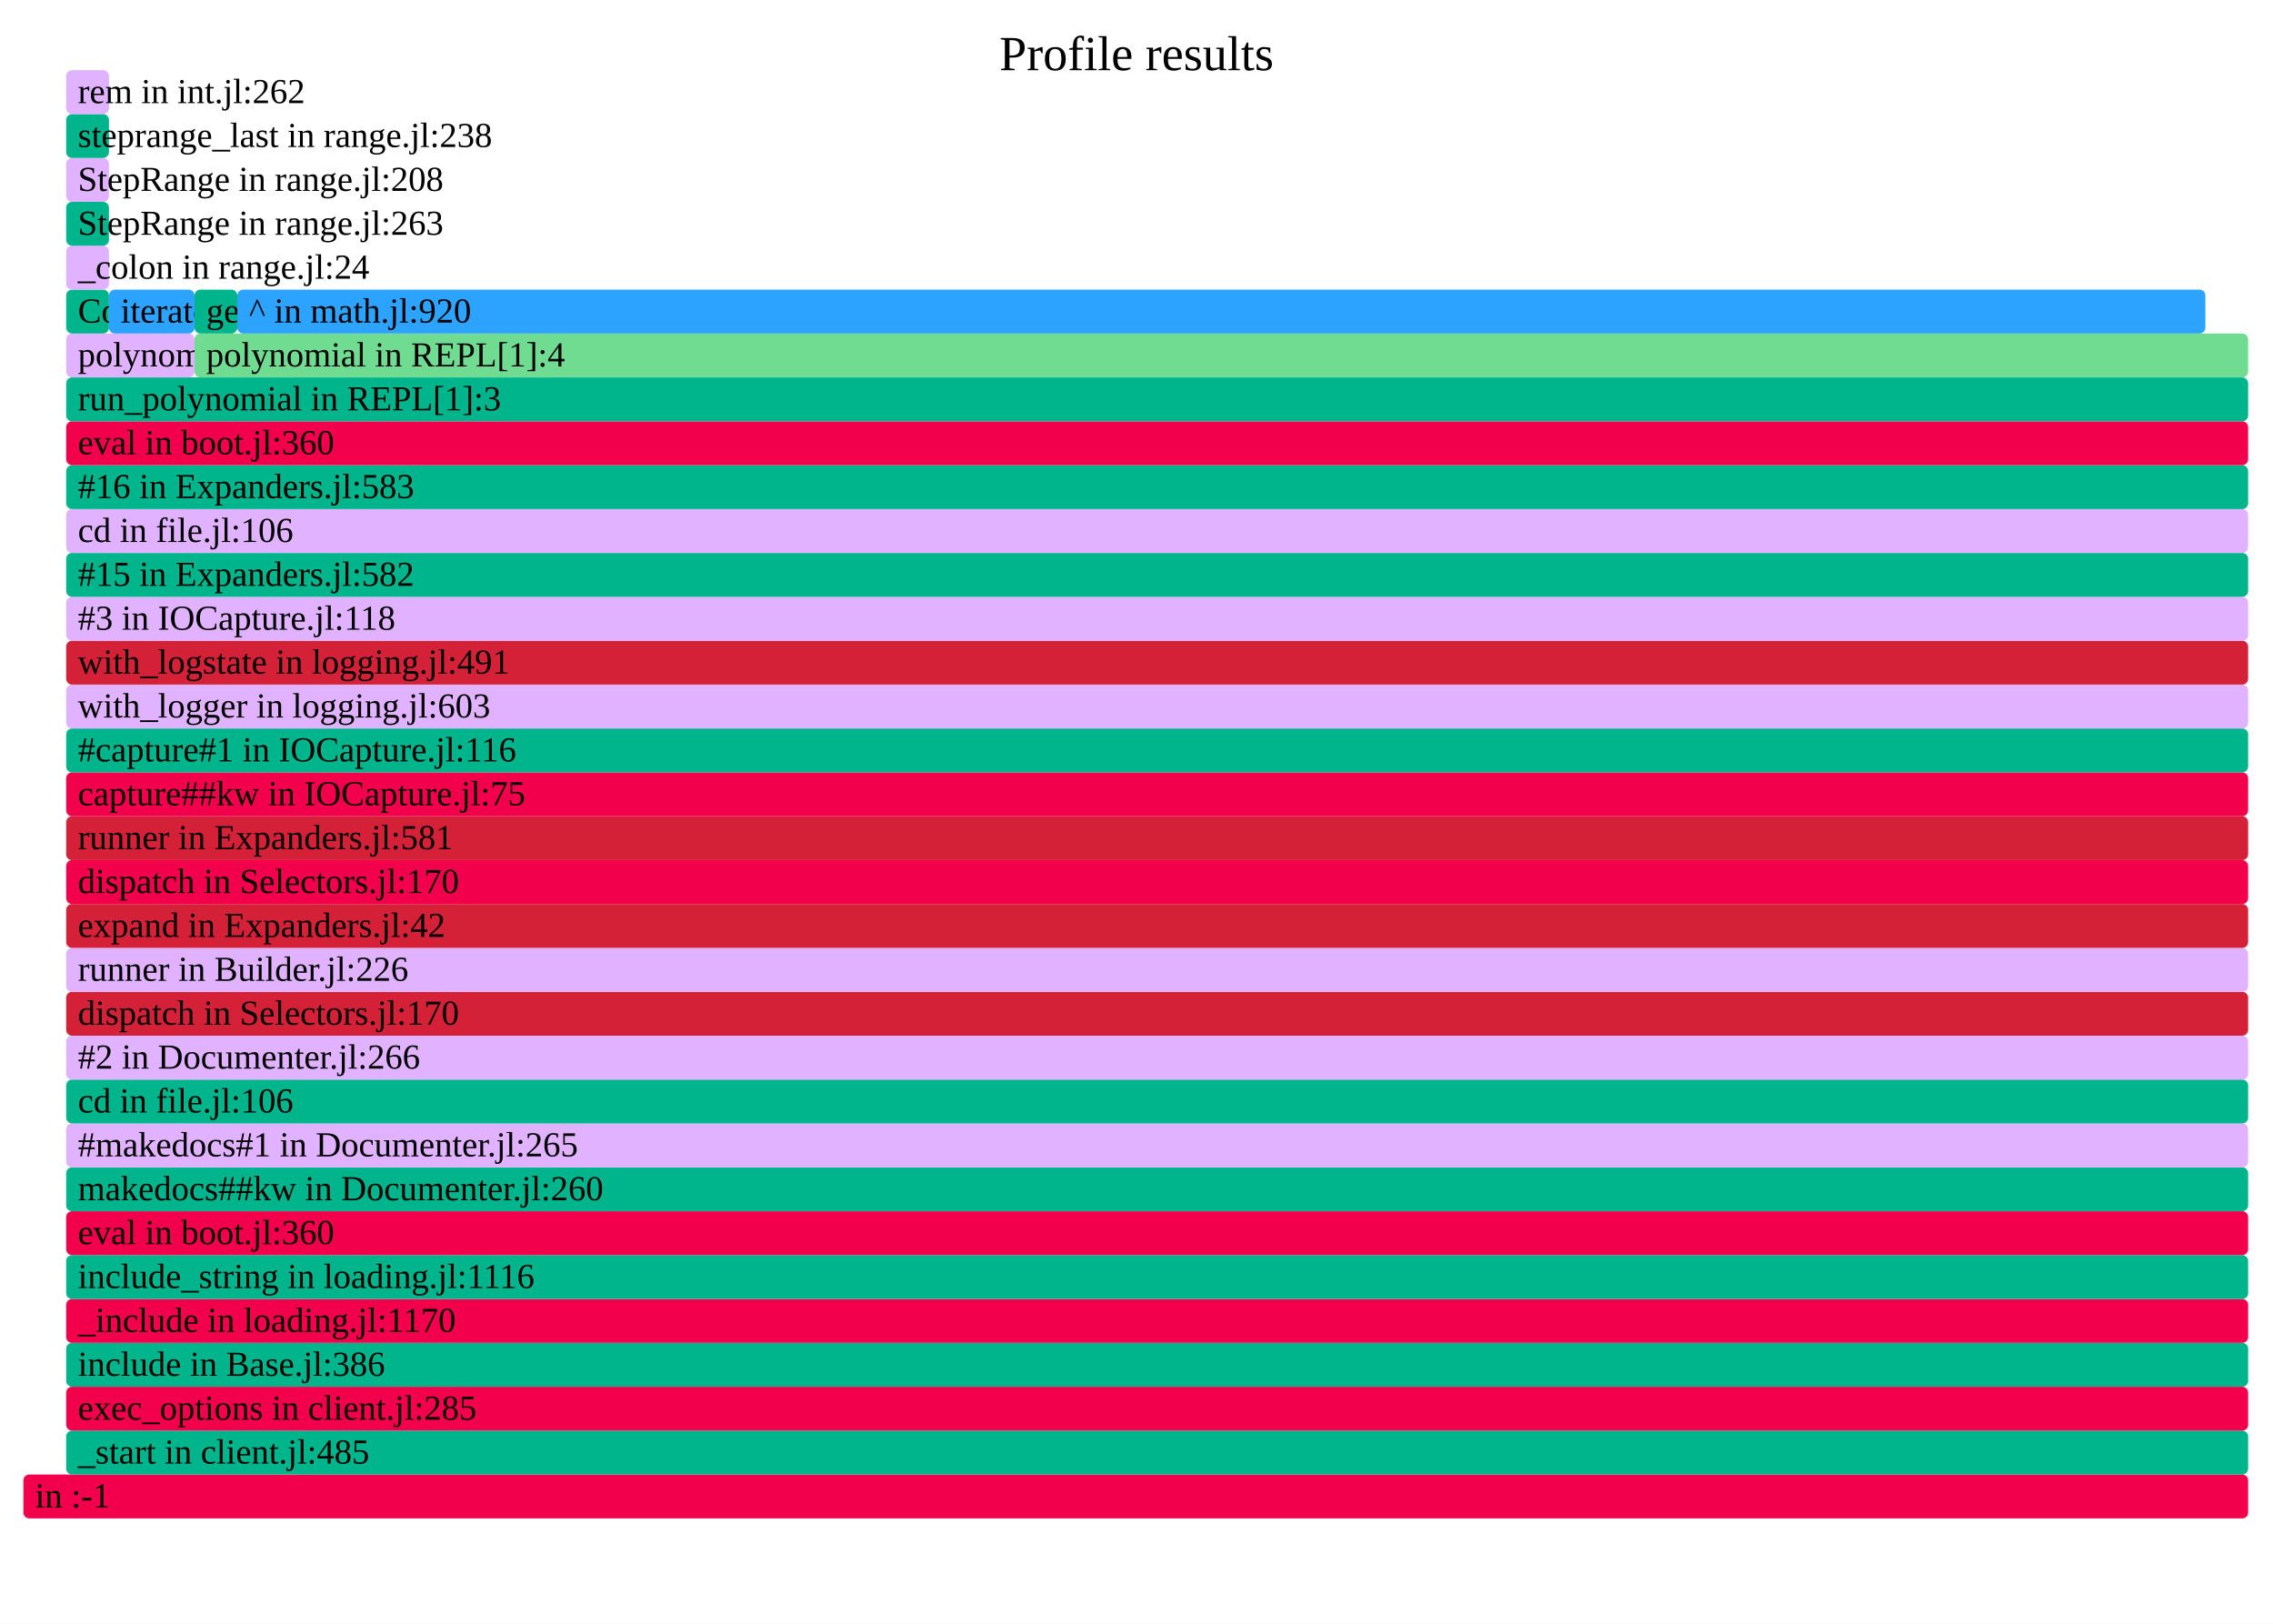
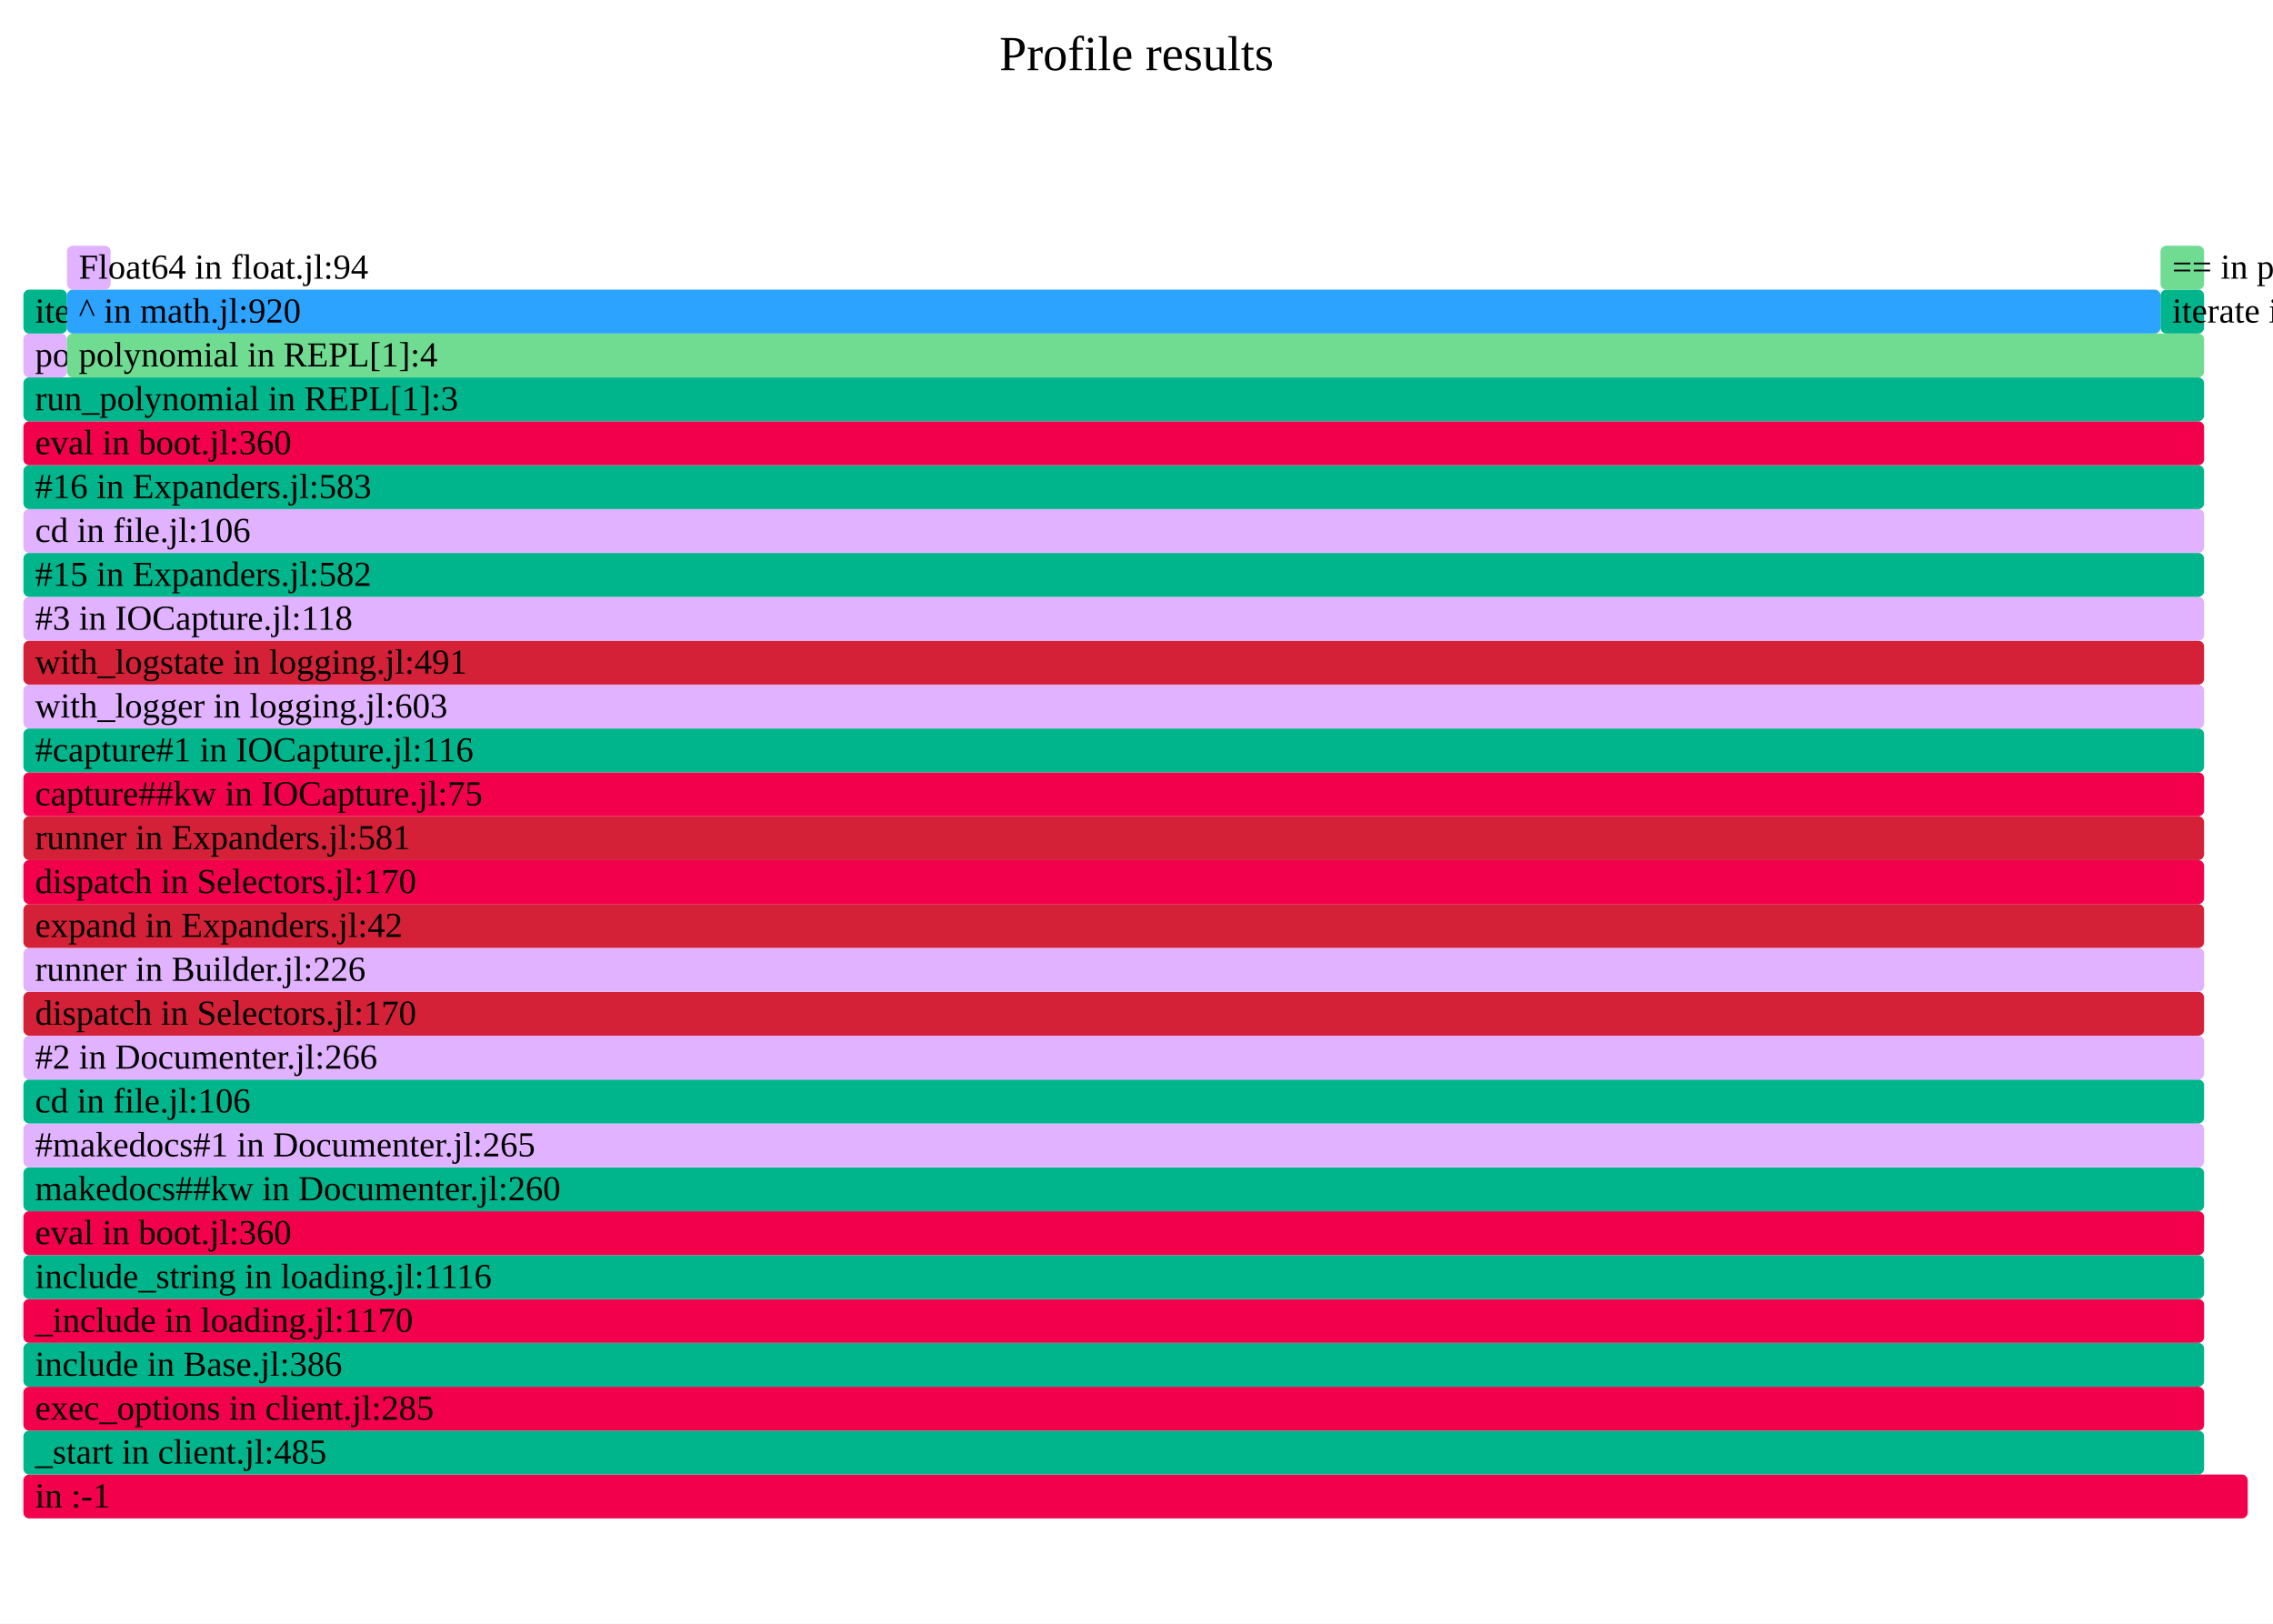
- <svg xmlns="http://www.w3.org/2000/svg" version="1.1" width="777" height="555" viewBox="0 0 777 555" id="fig-b1e7973de08642a4bd5bcc62ea5fae89">
+ <svg xmlns="http://www.w3.org/2000/svg" version="1.1" width="777" height="555" viewBox="0 0 777 555" id="fig-9aa67e21847a44b8b0d64dbc750fffb1">
  <defs>
-     <clipPath id="fig-b1e7973de08642a4bd5bcc62ea5fae89-clip">
+     <clipPath id="fig-9aa67e21847a44b8b0d64dbc750fffb1-clip">
      <rect x="0" y="0" width="777" height="555" />
    </clipPath>
  </defs>
  <style type="text/css">
-     #fig-b1e7973de08642a4bd5bcc62ea5fae89 text {
+     #fig-9aa67e21847a44b8b0d64dbc750fffb1 text {
        pointer-events: none;
        font-family: inherit;
        font-size: 12px;
        fill: #000000;
    }
-     text#fig-b1e7973de08642a4bd5bcc62ea5fae89-caption {
+     text#fig-9aa67e21847a44b8b0d64dbc750fffb1-caption {
        font-size: 16.8px;
        fill: #000000;
        text-anchor: middle;
    }
-     #fig-b1e7973de08642a4bd5bcc62ea5fae89-bg {
+     #fig-9aa67e21847a44b8b0d64dbc750fffb1-bg {
        fill: #FFFFFF;
    }
-     #fig-b1e7973de08642a4bd5bcc62ea5fae89-viewport rect, #fig-b1e7973de08642a4bd5bcc62ea5fae89-viewport path {
+     #fig-9aa67e21847a44b8b0d64dbc750fffb1-viewport rect, #fig-9aa67e21847a44b8b0d64dbc750fffb1-viewport path {
        vector-effect: non-scaling-stroke;
        fill-opacity: 1;
    }
-     #fig-b1e7973de08642a4bd5bcc62ea5fae89-viewport text {
+     #fig-9aa67e21847a44b8b0d64dbc750fffb1-viewport text {
        stroke: #000000;
        stroke-width: 0;
        stroke-opacity: 0.35;
    }
-     #fig-b1e7973de08642a4bd5bcc62ea5fae89-viewport rect:hover, #fig-b1e7973de08642a4bd5bcc62ea5fae89-viewport path:hover {
+     #fig-9aa67e21847a44b8b0d64dbc750fffb1-viewport rect:hover, #fig-9aa67e21847a44b8b0d64dbc750fffb1-viewport path:hover {
        fill-opacity: 0.75;
        stroke: #000000;
        stroke-width: 0.5;
    }
-     #fig-b1e7973de08642a4bd5bcc62ea5fae89-viewport + rect {
+     #fig-9aa67e21847a44b8b0d64dbc750fffb1-viewport + rect {
        fill: #FFFFFF;
        opacity: 0.8;
    }
-     text#fig-b1e7973de08642a4bd5bcc62ea5fae89-details{
+     text#fig-9aa67e21847a44b8b0d64dbc750fffb1-details{
        fill: #000000;
    }
</style>
-   <g id="fig-b1e7973de08642a4bd5bcc62ea5fae89-frame" clip-path="url(#fig-b1e7973de08642a4bd5bcc62ea5fae89-clip)">
-     <rect id="fig-b1e7973de08642a4bd5bcc62ea5fae89-bg" x="0" y="0" width="777" height="555" />
-     <text id="fig-b1e7973de08642a4bd5bcc62ea5fae89-caption" x="388.5" y="24">Profile results</text>
-     <g id="fig-b1e7973de08642a4bd5bcc62ea5fae89-viewport" transform="scale(1)">
-       <rect x="8" y="504" width="760.5" height="15" rx="2" fill="#F3004D" data-dinfo="" />
+   <g id="fig-9aa67e21847a44b8b0d64dbc750fffb1-frame" clip-path="url(#fig-9aa67e21847a44b8b0d64dbc750fffb1-clip)">
+     <rect id="fig-9aa67e21847a44b8b0d64dbc750fffb1-bg" x="0" y="0" width="777" height="555" />
+     <text id="fig-9aa67e21847a44b8b0d64dbc750fffb1-caption" x="388.5" y="24">Profile results</text>
+     <g id="fig-9aa67e21847a44b8b0d64dbc750fffb1-viewport" transform="scale(1)">
+       <rect x="8" y="504" width="760.36" height="15" rx="2" fill="#F3004D" data-dinfo="" />
      <text x="8" dx="4" y="515.25"> in :-1</text>
-       <rect x="22.62" y="489" width="745.88" height="15" rx="2" fill="#00B58B" data-dinfo="./" />
-       <text x="22.62" dx="4" y="500.25">_start in client.jl:485</text>
-       <rect x="22.62" y="474" width="745.88" height="15" rx="2" fill="#F3004D" data-dinfo="./" />
-       <text x="22.62" dx="4" y="485.25">exec_options in client.jl:285</text>
-       <rect x="22.62" y="459" width="745.88" height="15" rx="2" fill="#00B58B" data-dinfo="./" />
-       <text x="22.62" dx="4" y="470.25">include in Base.jl:386</text>
-       <rect x="22.62" y="444" width="745.88" height="15" rx="2" fill="#F3004D" data-dinfo="./" />
-       <text x="22.62" dx="4" y="455.25">_include in loading.jl:1170</text>
-       <rect x="22.62" y="429" width="745.88" height="15" rx="2" fill="#00B58B" data-dinfo="./" />
-       <text x="22.62" dx="4" y="440.25">include_string in loading.jl:1116</text>
-       <rect x="22.62" y="414" width="745.88" height="15" rx="2" fill="#F3004D" data-dinfo="./" />
-       <text x="22.62" dx="4" y="425.25">eval in boot.jl:360</text>
-       <rect x="22.62" y="399" width="745.88" height="15" rx="2" fill="#00B58B" data-dinfo="/home/runner/.julia/packages/Documenter/qdbx6/src/" />
-       <text x="22.62" dx="4" y="410.25">makedocs##kw in Documenter.jl:260</text>
-       <rect x="22.62" y="384" width="745.88" height="15" rx="2" fill="#E1B2FF" data-dinfo="/home/runner/.julia/packages/Documenter/qdbx6/src/" />
-       <text x="22.62" dx="4" y="395.25">#makedocs#1 in Documenter.jl:265</text>
-       <rect x="22.62" y="369" width="745.88" height="15" rx="2" fill="#00B58B" data-dinfo="./" />
-       <text x="22.62" dx="4" y="380.25">cd in file.jl:106</text>
-       <rect x="22.62" y="354" width="745.88" height="15" rx="2" fill="#E1B2FF" data-dinfo="/home/runner/.julia/packages/Documenter/qdbx6/src/" />
-       <text x="22.62" dx="4" y="365.25">#2 in Documenter.jl:266</text>
-       <rect x="22.62" y="339" width="745.88" height="15" rx="2" fill="#D42137" data-dinfo="/home/runner/.julia/packages/Documenter/qdbx6/src/Utilities/" />
-       <text x="22.62" dx="4" y="350.25">dispatch in Selectors.jl:170</text>
-       <rect x="22.62" y="324" width="745.88" height="15" rx="2" fill="#E1B2FF" data-dinfo="/home/runner/.julia/packages/Documenter/qdbx6/src/" />
-       <text x="22.62" dx="4" y="335.25">runner in Builder.jl:226</text>
-       <rect x="22.62" y="309" width="745.88" height="15" rx="2" fill="#D42137" data-dinfo="/home/runner/.julia/packages/Documenter/qdbx6/src/" />
-       <text x="22.62" dx="4" y="320.25">expand in Expanders.jl:42</text>
-       <rect x="22.62" y="294" width="745.88" height="15" rx="2" fill="#F3004D" data-dinfo="/home/runner/.julia/packages/Documenter/qdbx6/src/Utilities/" />
-       <text x="22.62" dx="4" y="305.25">dispatch in Selectors.jl:170</text>
-       <rect x="22.62" y="279" width="745.88" height="15" rx="2" fill="#D42137" data-dinfo="/home/runner/.julia/packages/Documenter/qdbx6/src/" />
-       <text x="22.62" dx="4" y="290.25">runner in Expanders.jl:581</text>
-       <rect x="22.62" y="264" width="745.88" height="15" rx="2" fill="#F3004D" data-dinfo="/home/runner/.julia/packages/IOCapture/sXY71/src/" />
-       <text x="22.62" dx="4" y="275.25">capture##kw in IOCapture.jl:75</text>
-       <rect x="22.62" y="249" width="745.88" height="15" rx="2" fill="#00B58B" data-dinfo="/home/runner/.julia/packages/IOCapture/sXY71/src/" />
-       <text x="22.62" dx="4" y="260.25">#capture#1 in IOCapture.jl:116</text>
-       <rect x="22.62" y="234" width="745.88" height="15" rx="2" fill="#E1B2FF" data-dinfo="./" />
-       <text x="22.62" dx="4" y="245.25">with_logger in logging.jl:603</text>
-       <rect x="22.62" y="219" width="745.88" height="15" rx="2" fill="#D42137" data-dinfo="./" />
-       <text x="22.62" dx="4" y="230.25">with_logstate in logging.jl:491</text>
-       <rect x="22.62" y="204" width="745.88" height="15" rx="2" fill="#E1B2FF" data-dinfo="/home/runner/.julia/packages/IOCapture/sXY71/src/" />
-       <text x="22.62" dx="4" y="215.25">#3 in IOCapture.jl:118</text>
-       <rect x="22.62" y="189" width="745.88" height="15" rx="2" fill="#00B58B" data-dinfo="/home/runner/.julia/packages/Documenter/qdbx6/src/" />
-       <text x="22.62" dx="4" y="200.25">#15 in Expanders.jl:582</text>
-       <rect x="22.62" y="174" width="745.88" height="15" rx="2" fill="#E1B2FF" data-dinfo="./" />
-       <text x="22.62" dx="4" y="185.25">cd in file.jl:106</text>
-       <rect x="22.62" y="159" width="745.88" height="15" rx="2" fill="#00B58B" data-dinfo="/home/runner/.julia/packages/Documenter/qdbx6/src/" />
-       <text x="22.62" dx="4" y="170.25">#16 in Expanders.jl:583</text>
-       <rect x="22.62" y="144" width="745.88" height="15" rx="2" fill="#F3004D" data-dinfo="./" />
-       <text x="22.62" dx="4" y="155.25">eval in boot.jl:360</text>
-       <rect x="22.62" y="129" width="745.88" height="15" rx="2" fill="#00B58B" data-dinfo="./" />
-       <text x="22.62" dx="4" y="140.25">run_polynomial in REPL[1]:3</text>
-       <rect x="22.62" y="114" width="43.88" height="15" rx="2" fill="#E1B2FF" data-dinfo="./" />
-       <text x="22.62" dx="4" y="125.25">polynomial in REPL[1]:3</text>
-       <rect x="22.62" y="99" width="14.63" height="15" rx="2" fill="#00B58B" data-dinfo="./" />
-       <text x="22.62" dx="4" y="110.25">Colon in range.jl:22</text>
-       <rect x="22.62" y="84" width="14.63" height="15" rx="2" fill="#E1B2FF" data-dinfo="./" />
-       <text x="22.62" dx="4" y="95.25">_colon in range.jl:24</text>
-       <rect x="22.62" y="69" width="14.63" height="15" rx="2" fill="#00B58B" data-dinfo="./" />
-       <text x="22.62" dx="4" y="80.25">StepRange in range.jl:263</text>
-       <rect x="22.62" y="54" width="14.63" height="15" rx="2" fill="#E1B2FF" data-dinfo="./" />
-       <text x="22.62" dx="4" y="65.25">StepRange in range.jl:208</text>
-       <rect x="22.62" y="39" width="14.63" height="15" rx="2" fill="#00B58B" data-dinfo="./" />
-       <text x="22.62" dx="4" y="50.25">steprange_last in range.jl:238</text>
-       <rect x="22.62" y="24" width="14.63" height="15" rx="2" fill="#E1B2FF" data-dinfo="./" />
-       <text x="22.62" dx="4" y="35.25">rem in int.jl:262</text>
-       <rect x="37.25" y="99" width="29.25" height="15" rx="2" fill="#2CA3FF" data-dinfo="./" />
-       <text x="37.25" dx="4" y="110.25">iterate in range.jl:670</text>
-       <rect x="66.5" y="114" width="702" height="15" rx="2" fill="#6FDC91" data-dinfo="./" />
-       <text x="66.5" dx="4" y="125.25">polynomial in REPL[1]:4</text>
-       <rect x="66.5" y="99" width="14.62" height="15" rx="2" fill="#00B58B" data-dinfo="./" />
-       <text x="66.5" dx="4" y="110.25">getindex in REPL[1]:0</text>
-       <rect x="81.12" y="99" width="672.76" height="15" rx="2" fill="#2CA3FF" data-dinfo="./" />
-       <text x="81.12" dx="4" y="110.25">^ in math.jl:920</text>
+       <rect x="8" y="489" width="745.45" height="15" rx="2" fill="#00B58B" data-dinfo="./" />
+       <text x="8" dx="4" y="500.25">_start in client.jl:485</text>
+       <rect x="8" y="474" width="745.45" height="15" rx="2" fill="#F3004D" data-dinfo="./" />
+       <text x="8" dx="4" y="485.25">exec_options in client.jl:285</text>
+       <rect x="8" y="459" width="745.45" height="15" rx="2" fill="#00B58B" data-dinfo="./" />
+       <text x="8" dx="4" y="470.25">include in Base.jl:386</text>
+       <rect x="8" y="444" width="745.45" height="15" rx="2" fill="#F3004D" data-dinfo="./" />
+       <text x="8" dx="4" y="455.25">_include in loading.jl:1170</text>
+       <rect x="8" y="429" width="745.45" height="15" rx="2" fill="#00B58B" data-dinfo="./" />
+       <text x="8" dx="4" y="440.25">include_string in loading.jl:1116</text>
+       <rect x="8" y="414" width="745.45" height="15" rx="2" fill="#F3004D" data-dinfo="./" />
+       <text x="8" dx="4" y="425.25">eval in boot.jl:360</text>
+       <rect x="8" y="399" width="745.45" height="15" rx="2" fill="#00B58B" data-dinfo="/home/runner/.julia/packages/Documenter/qdbx6/src/" />
+       <text x="8" dx="4" y="410.25">makedocs##kw in Documenter.jl:260</text>
+       <rect x="8" y="384" width="745.45" height="15" rx="2" fill="#E1B2FF" data-dinfo="/home/runner/.julia/packages/Documenter/qdbx6/src/" />
+       <text x="8" dx="4" y="395.25">#makedocs#1 in Documenter.jl:265</text>
+       <rect x="8" y="369" width="745.45" height="15" rx="2" fill="#00B58B" data-dinfo="./" />
+       <text x="8" dx="4" y="380.25">cd in file.jl:106</text>
+       <rect x="8" y="354" width="745.45" height="15" rx="2" fill="#E1B2FF" data-dinfo="/home/runner/.julia/packages/Documenter/qdbx6/src/" />
+       <text x="8" dx="4" y="365.25">#2 in Documenter.jl:266</text>
+       <rect x="8" y="339" width="745.45" height="15" rx="2" fill="#D42137" data-dinfo="/home/runner/.julia/packages/Documenter/qdbx6/src/Utilities/" />
+       <text x="8" dx="4" y="350.25">dispatch in Selectors.jl:170</text>
+       <rect x="8" y="324" width="745.45" height="15" rx="2" fill="#E1B2FF" data-dinfo="/home/runner/.julia/packages/Documenter/qdbx6/src/" />
+       <text x="8" dx="4" y="335.25">runner in Builder.jl:226</text>
+       <rect x="8" y="309" width="745.45" height="15" rx="2" fill="#D42137" data-dinfo="/home/runner/.julia/packages/Documenter/qdbx6/src/" />
+       <text x="8" dx="4" y="320.25">expand in Expanders.jl:42</text>
+       <rect x="8" y="294" width="745.45" height="15" rx="2" fill="#F3004D" data-dinfo="/home/runner/.julia/packages/Documenter/qdbx6/src/Utilities/" />
+       <text x="8" dx="4" y="305.25">dispatch in Selectors.jl:170</text>
+       <rect x="8" y="279" width="745.45" height="15" rx="2" fill="#D42137" data-dinfo="/home/runner/.julia/packages/Documenter/qdbx6/src/" />
+       <text x="8" dx="4" y="290.25">runner in Expanders.jl:581</text>
+       <rect x="8" y="264" width="745.45" height="15" rx="2" fill="#F3004D" data-dinfo="/home/runner/.julia/packages/IOCapture/sXY71/src/" />
+       <text x="8" dx="4" y="275.25">capture##kw in IOCapture.jl:75</text>
+       <rect x="8" y="249" width="745.45" height="15" rx="2" fill="#00B58B" data-dinfo="/home/runner/.julia/packages/IOCapture/sXY71/src/" />
+       <text x="8" dx="4" y="260.25">#capture#1 in IOCapture.jl:116</text>
+       <rect x="8" y="234" width="745.45" height="15" rx="2" fill="#E1B2FF" data-dinfo="./" />
+       <text x="8" dx="4" y="245.25">with_logger in logging.jl:603</text>
+       <rect x="8" y="219" width="745.45" height="15" rx="2" fill="#D42137" data-dinfo="./" />
+       <text x="8" dx="4" y="230.25">with_logstate in logging.jl:491</text>
+       <rect x="8" y="204" width="745.45" height="15" rx="2" fill="#E1B2FF" data-dinfo="/home/runner/.julia/packages/IOCapture/sXY71/src/" />
+       <text x="8" dx="4" y="215.25">#3 in IOCapture.jl:118</text>
+       <rect x="8" y="189" width="745.45" height="15" rx="2" fill="#00B58B" data-dinfo="/home/runner/.julia/packages/Documenter/qdbx6/src/" />
+       <text x="8" dx="4" y="200.25">#15 in Expanders.jl:582</text>
+       <rect x="8" y="174" width="745.45" height="15" rx="2" fill="#E1B2FF" data-dinfo="./" />
+       <text x="8" dx="4" y="185.25">cd in file.jl:106</text>
+       <rect x="8" y="159" width="745.45" height="15" rx="2" fill="#00B58B" data-dinfo="/home/runner/.julia/packages/Documenter/qdbx6/src/" />
+       <text x="8" dx="4" y="170.25">#16 in Expanders.jl:583</text>
+       <rect x="8" y="144" width="745.45" height="15" rx="2" fill="#F3004D" data-dinfo="./" />
+       <text x="8" dx="4" y="155.25">eval in boot.jl:360</text>
+       <rect x="8" y="129" width="745.45" height="15" rx="2" fill="#00B58B" data-dinfo="./" />
+       <text x="8" dx="4" y="140.25">run_polynomial in REPL[1]:3</text>
+       <rect x="8" y="114" width="14.91" height="15" rx="2" fill="#E1B2FF" data-dinfo="./" />
+       <text x="8" dx="4" y="125.25">polynomial in REPL[1]:3</text>
+       <rect x="8" y="99" width="14.91" height="15" rx="2" fill="#00B58B" data-dinfo="./" />
+       <text x="8" dx="4" y="110.25">iterate in range.jl:670</text>
+       <rect x="22.91" y="114" width="730.54" height="15" rx="2" fill="#6FDC91" data-dinfo="./" />
+       <text x="22.91" dx="4" y="125.25">polynomial in REPL[1]:4</text>
+       <rect x="22.91" y="99" width="715.64" height="15" rx="2" fill="#2CA3FF" data-dinfo="./" />
+       <text x="22.91" dx="4" y="110.25">^ in math.jl:920</text>
+       <rect x="22.91" y="84" width="14.91" height="15" rx="2" fill="#E1B2FF" data-dinfo="./" />
+       <text x="22.91" dx="4" y="95.25">Float64 in float.jl:94</text>
+       <rect x="738.55" y="99" width="14.9" height="15" rx="2" fill="#00B58B" data-dinfo="./" />
+       <text x="738.55" dx="4" y="110.25">iterate in range.jl:674</text>
+       <rect x="738.55" y="84" width="14.9" height="15" rx="2" fill="#6FDC91" data-dinfo="./" />
+       <text x="738.55" dx="4" y="95.25">== in promotion.jl:410</text>
    </g>
  </g>
</svg>
